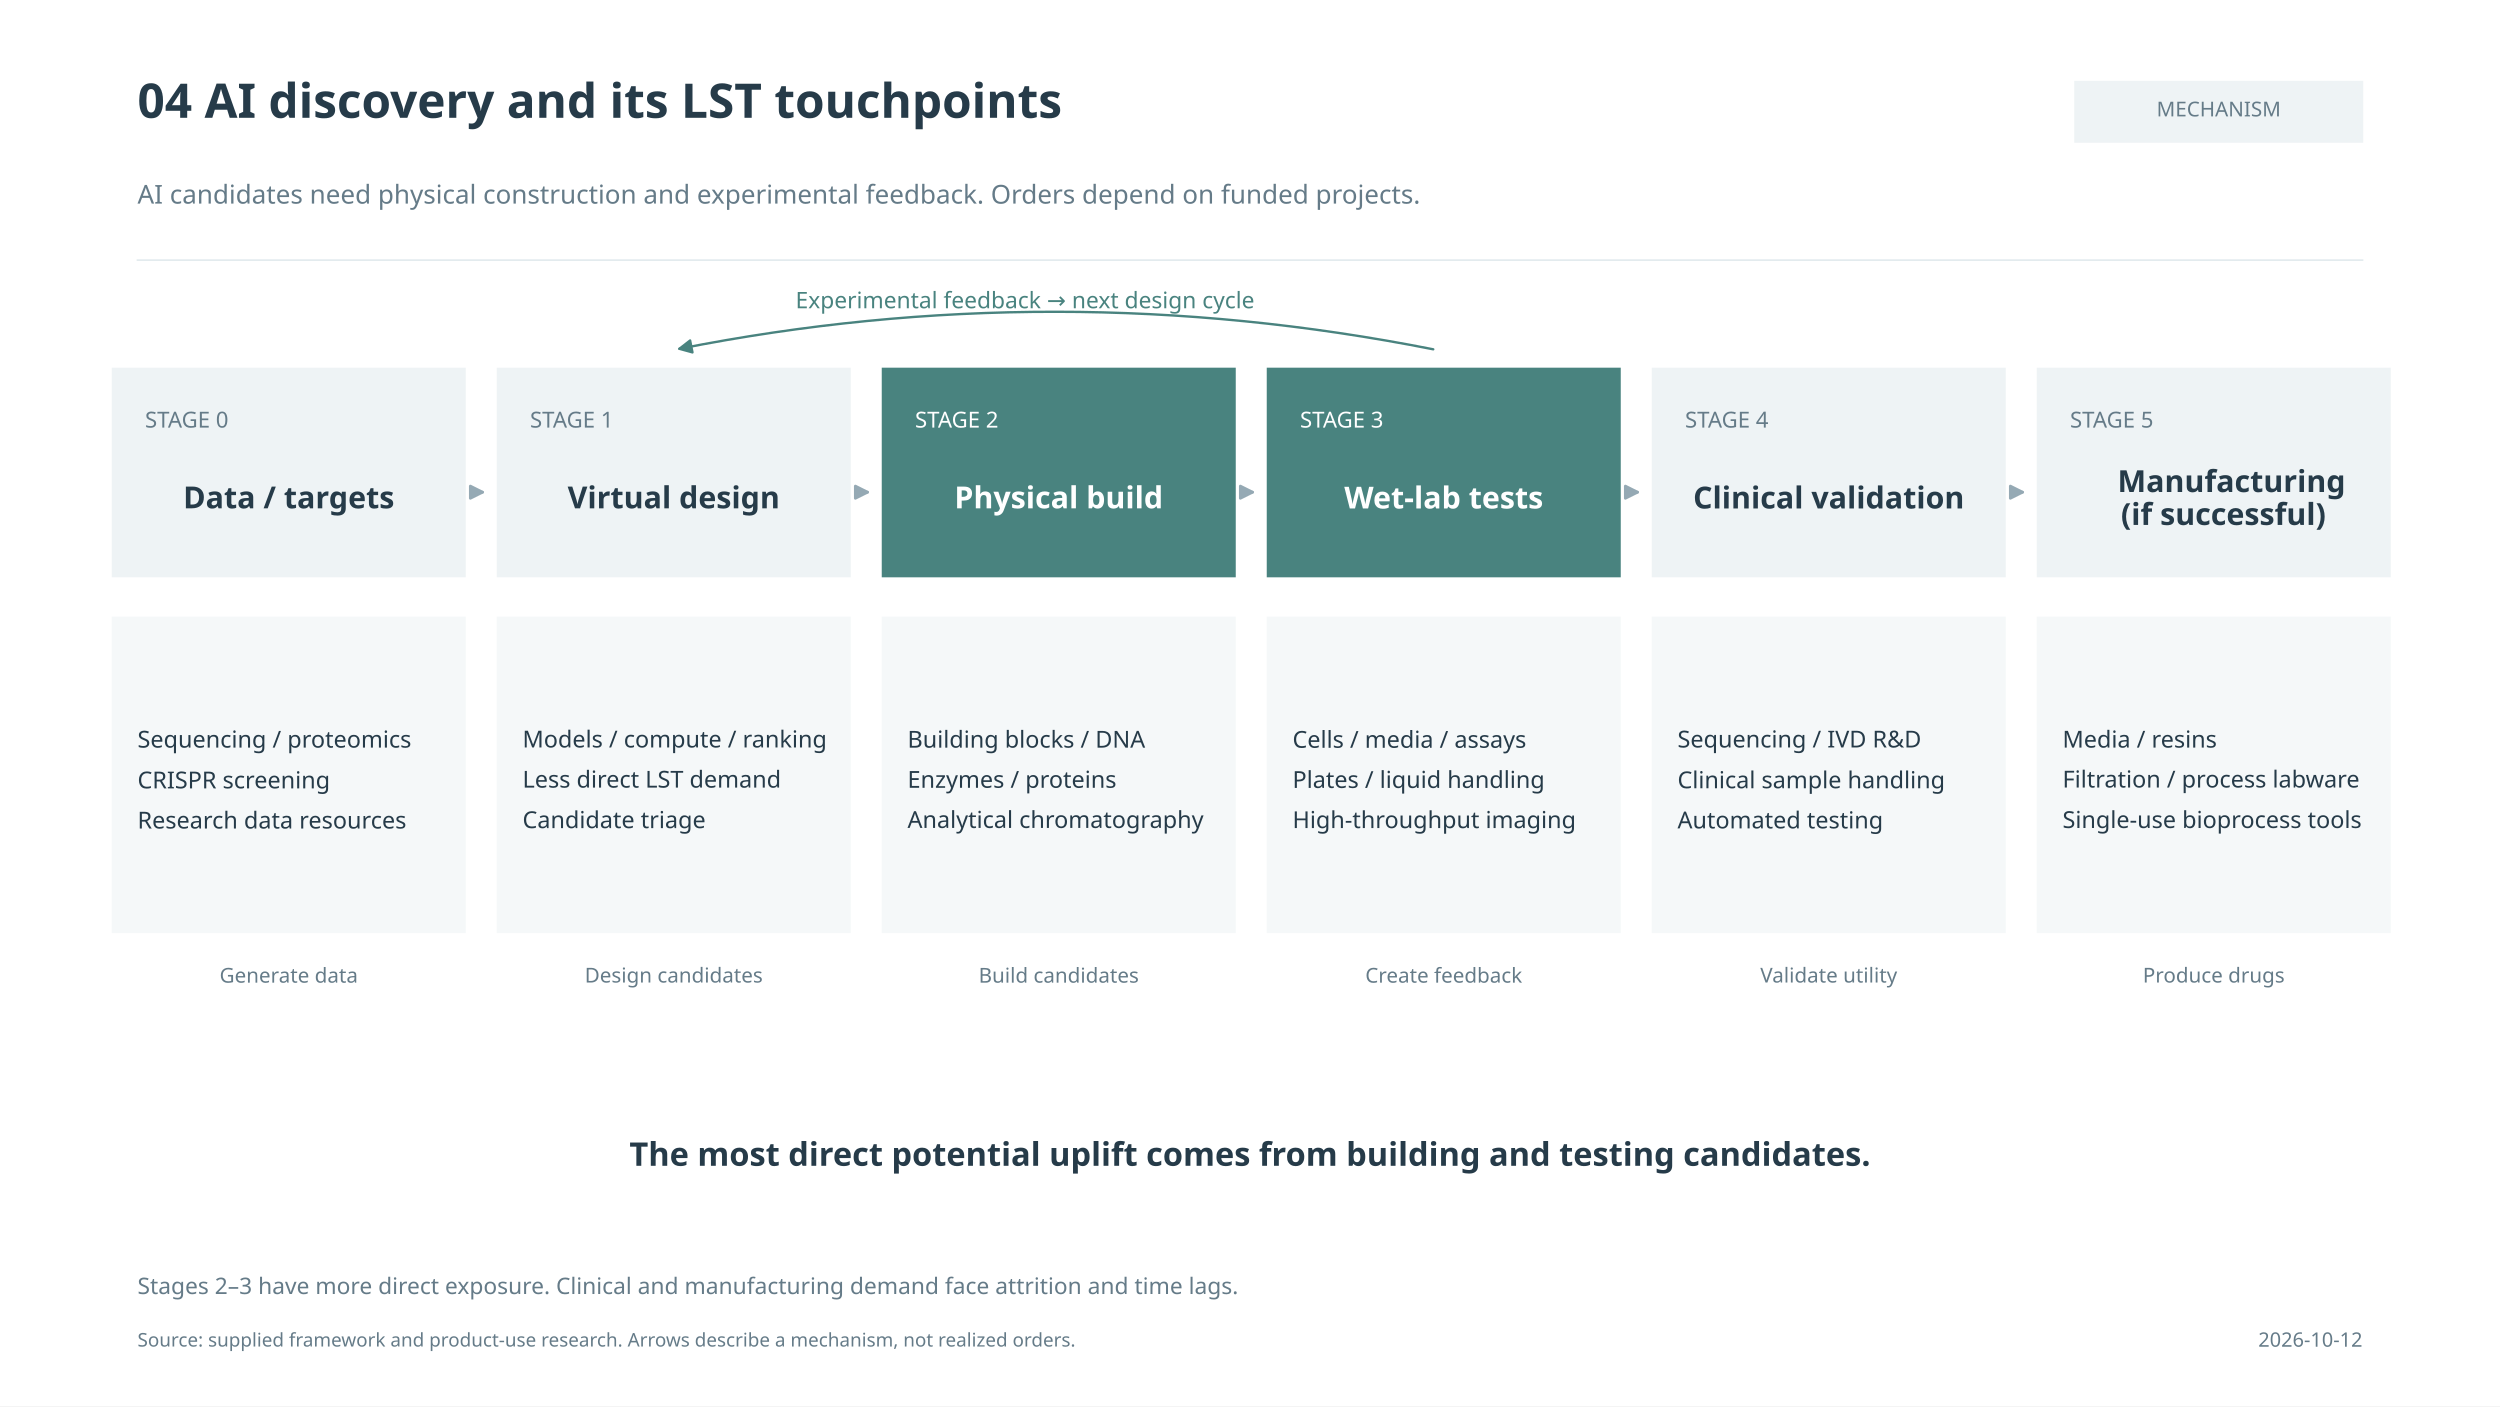
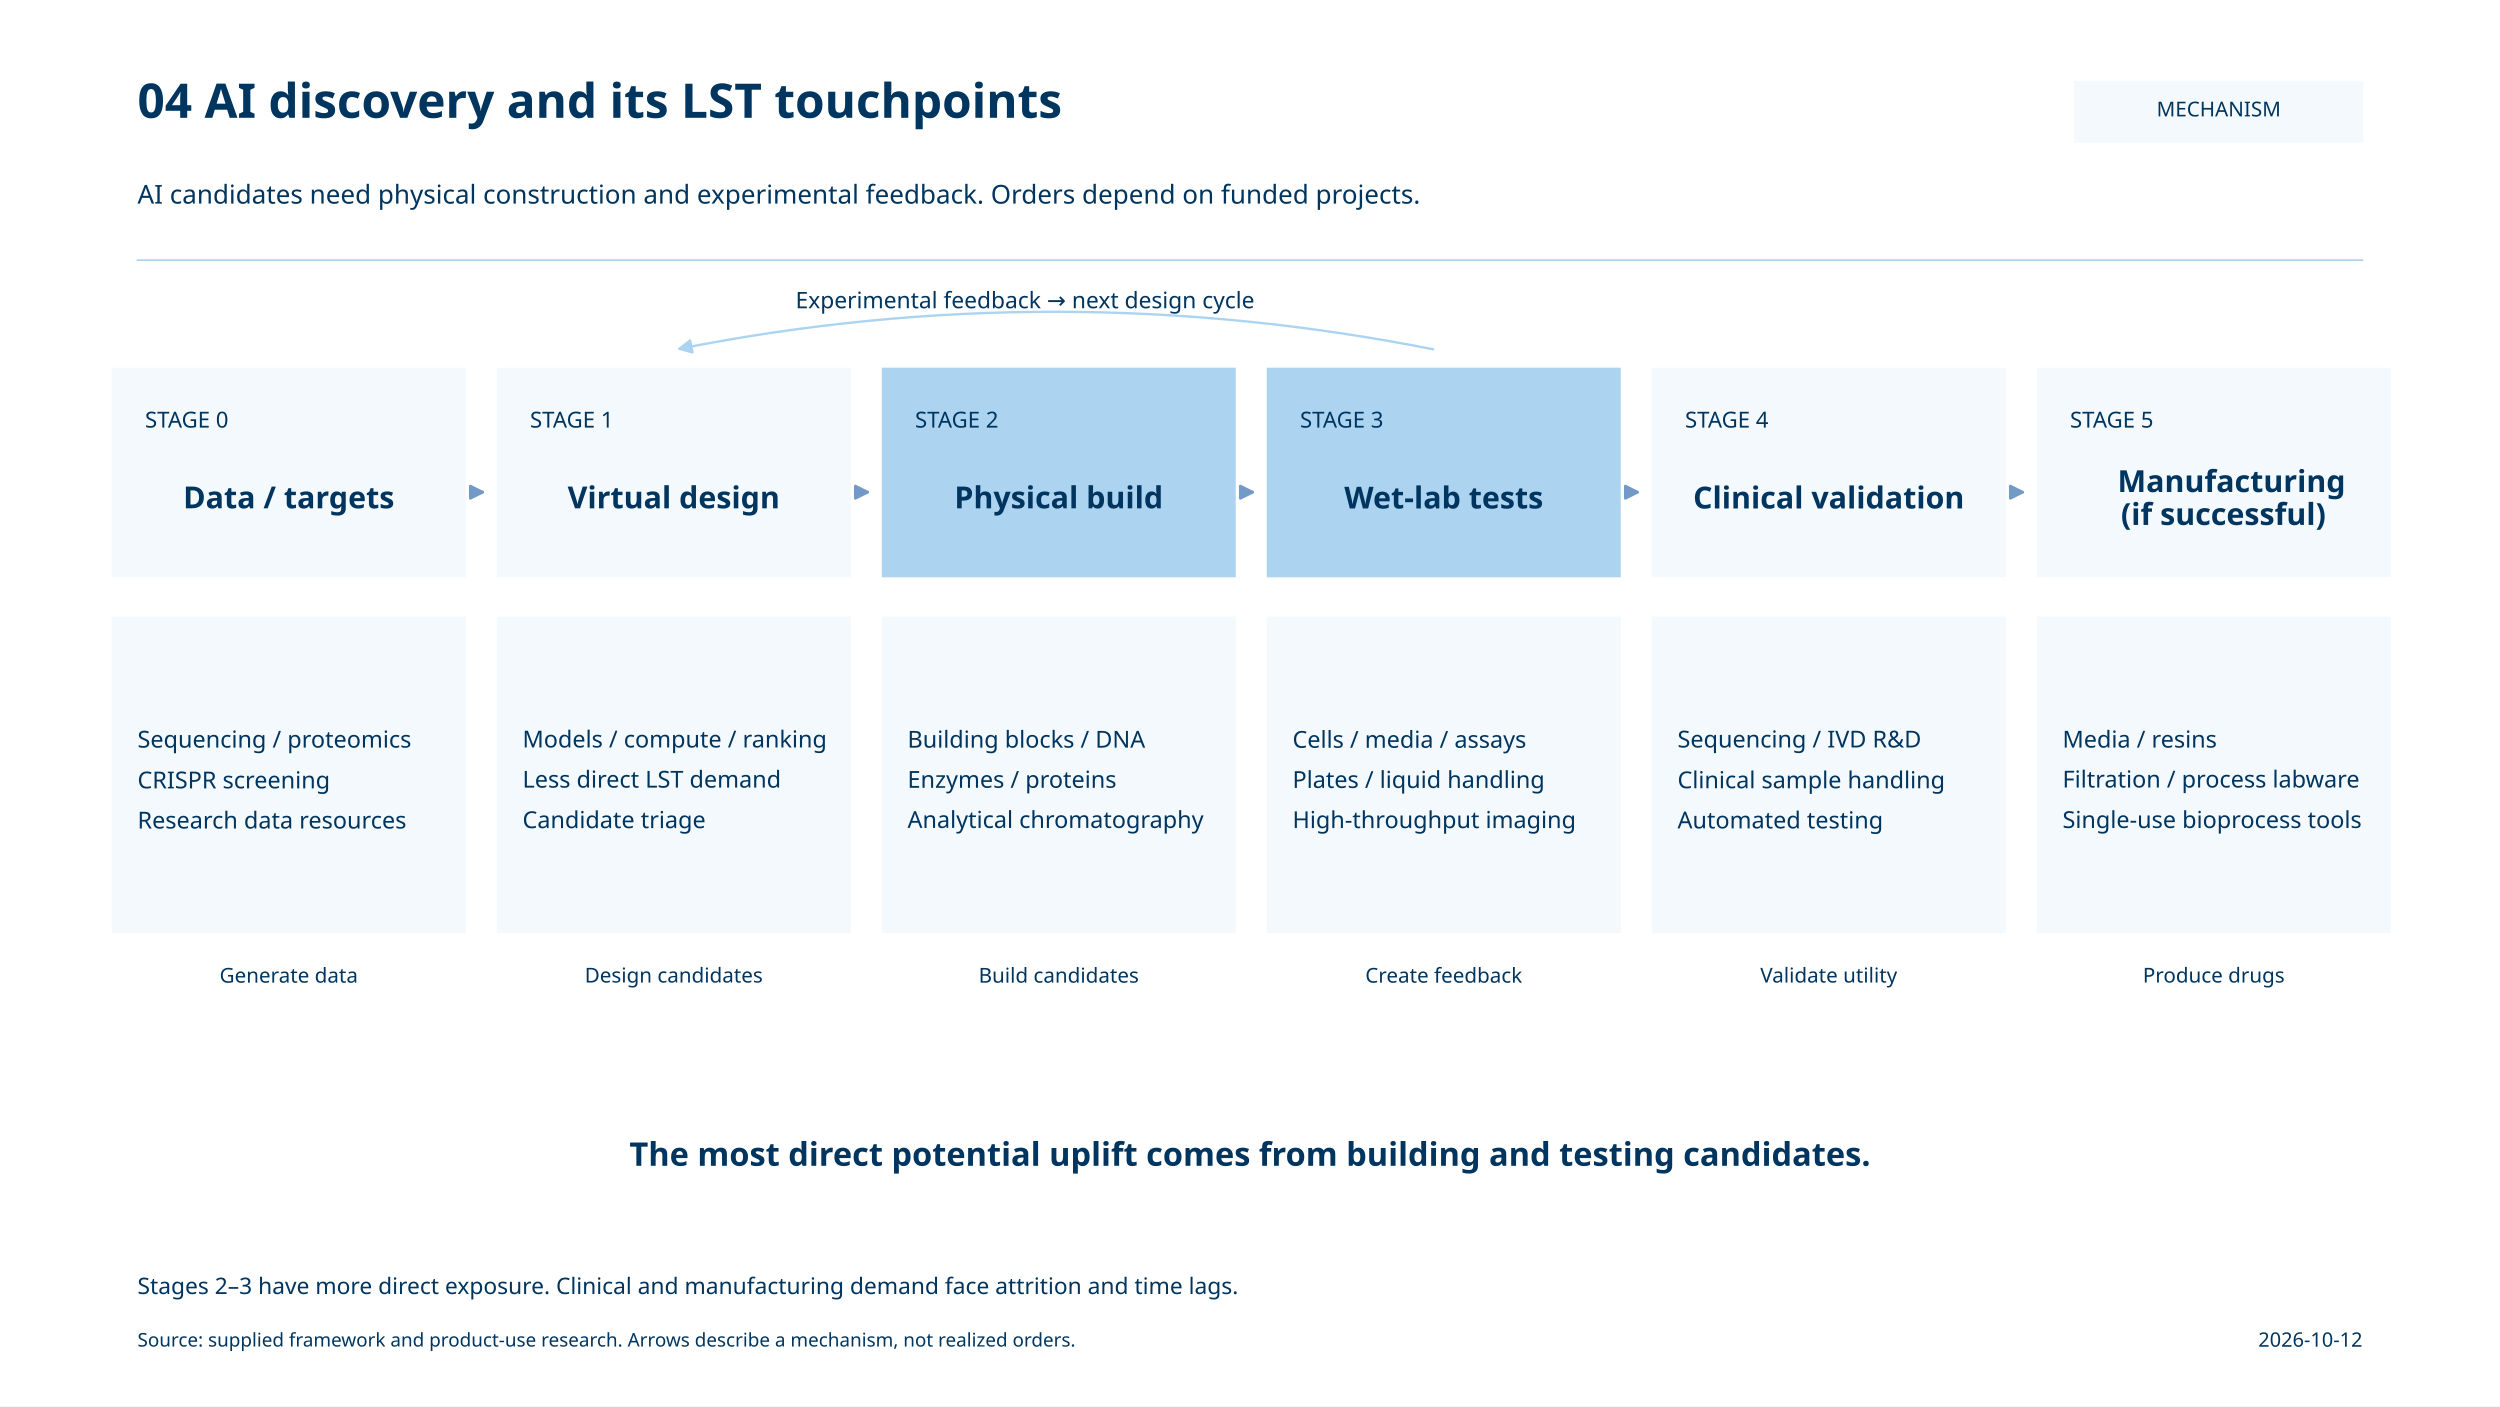
<svg xmlns="http://www.w3.org/2000/svg" width="1152pt" height="648pt" viewBox="0 0 1152 648" version="1.1">
  <defs>
    <style type="text/css">*{stroke-linejoin: round; stroke-linecap: butt}</style>
  </defs>
  <g id="figure_1">
    <g id="patch_1">
      <path d="M 0 648  L 1152 648  L 1152 0  L 0 0  z " style="fill: #ffffff" />
    </g>
    <g id="patch_2">
-       <path d="M 956.16 65.448  L 1088.64 65.448  L 1088.64 37.584  L 956.16 37.584  z " style="fill: #eef3f5; stroke: #eef3f5; stroke-width: 0.7; stroke-linejoin: miter" />
+       <path d="M 956.16 65.448  L 1088.64 65.448  L 1088.64 37.584  L 956.16 37.584  z " style="fill: #F4F9FD; stroke: #F4F9FD; stroke-width: 0.7; stroke-linejoin: miter" />
    </g>
    <g id="patch_3">
-       <path d="M 51.84 265.68  L 214.272 265.68  L 214.272 169.776  L 51.84 169.776  z " style="fill: #eef3f5; stroke: #eef3f5; stroke-width: 0.7; stroke-linejoin: miter" />
+       <path d="M 51.84 265.68  L 214.272 265.68  L 214.272 169.776  L 51.84 169.776  z " style="fill: #F4F9FD; stroke: #F4F9FD; stroke-width: 0.7; stroke-linejoin: miter" />
    </g>
    <g id="patch_4">
-       <path d="M 51.84 429.624  L 214.272 429.624  L 214.272 284.472  L 51.84 284.472  z " style="fill: #f5f8f9; stroke: #f5f8f9; stroke-width: 0.7; stroke-linejoin: miter" />
+       <path d="M 51.84 429.624  L 214.272 429.624  L 214.272 284.472  L 51.84 284.472  z " style="fill: #F4F9FD; stroke: #F4F9FD; stroke-width: 0.7; stroke-linejoin: miter" />
    </g>
    <g id="patch_5">
-       <path d="M 229.248 265.68  L 391.68 265.68  L 391.68 169.776  L 229.248 169.776  z " style="fill: #eef3f5; stroke: #eef3f5; stroke-width: 0.7; stroke-linejoin: miter" />
+       <path d="M 229.248 265.68  L 391.68 265.68  L 391.68 169.776  L 229.248 169.776  z " style="fill: #F4F9FD; stroke: #F4F9FD; stroke-width: 0.7; stroke-linejoin: miter" />
    </g>
    <g id="patch_6">
-       <path d="M 229.248 429.624  L 391.68 429.624  L 391.68 284.472  L 229.248 284.472  z " style="fill: #f5f8f9; stroke: #f5f8f9; stroke-width: 0.7; stroke-linejoin: miter" />
+       <path d="M 229.248 429.624  L 391.68 429.624  L 391.68 284.472  L 229.248 284.472  z " style="fill: #F4F9FD; stroke: #F4F9FD; stroke-width: 0.7; stroke-linejoin: miter" />
    </g>
    <g id="patch_7">
-       <path d="M 406.656 265.68  L 569.088 265.68  L 569.088 169.776  L 406.656 169.776  z " style="fill: #49837f; stroke: #49837f; stroke-width: 0.7; stroke-linejoin: miter" />
+       <path d="M 406.656 265.68  L 569.088 265.68  L 569.088 169.776  L 406.656 169.776  z " style="fill: #ACD4F1; stroke: #ACD4F1; stroke-width: 0.7; stroke-linejoin: miter" />
    </g>
    <g id="patch_8">
-       <path d="M 406.656 429.624  L 569.088 429.624  L 569.088 284.472  L 406.656 284.472  z " style="fill: #f5f8f9; stroke: #f5f8f9; stroke-width: 0.7; stroke-linejoin: miter" />
+       <path d="M 406.656 429.624  L 569.088 429.624  L 569.088 284.472  L 406.656 284.472  z " style="fill: #F4F9FD; stroke: #F4F9FD; stroke-width: 0.7; stroke-linejoin: miter" />
    </g>
    <g id="patch_9">
-       <path d="M 584.064 265.68  L 746.496 265.68  L 746.496 169.776  L 584.064 169.776  z " style="fill: #49837f; stroke: #49837f; stroke-width: 0.7; stroke-linejoin: miter" />
+       <path d="M 584.064 265.68  L 746.496 265.68  L 746.496 169.776  L 584.064 169.776  z " style="fill: #ACD4F1; stroke: #ACD4F1; stroke-width: 0.7; stroke-linejoin: miter" />
    </g>
    <g id="patch_10">
-       <path d="M 584.064 429.624  L 746.496 429.624  L 746.496 284.472  L 584.064 284.472  z " style="fill: #f5f8f9; stroke: #f5f8f9; stroke-width: 0.7; stroke-linejoin: miter" />
+       <path d="M 584.064 429.624  L 746.496 429.624  L 746.496 284.472  L 584.064 284.472  z " style="fill: #F4F9FD; stroke: #F4F9FD; stroke-width: 0.7; stroke-linejoin: miter" />
    </g>
    <g id="patch_11">
-       <path d="M 761.472 265.68  L 923.904 265.68  L 923.904 169.776  L 761.472 169.776  z " style="fill: #eef3f5; stroke: #eef3f5; stroke-width: 0.7; stroke-linejoin: miter" />
+       <path d="M 761.472 265.68  L 923.904 265.68  L 923.904 169.776  L 761.472 169.776  z " style="fill: #F4F9FD; stroke: #F4F9FD; stroke-width: 0.7; stroke-linejoin: miter" />
    </g>
    <g id="patch_12">
-       <path d="M 761.472 429.624  L 923.904 429.624  L 923.904 284.472  L 761.472 284.472  z " style="fill: #f5f8f9; stroke: #f5f8f9; stroke-width: 0.7; stroke-linejoin: miter" />
+       <path d="M 761.472 429.624  L 923.904 429.624  L 923.904 284.472  L 761.472 284.472  z " style="fill: #F4F9FD; stroke: #F4F9FD; stroke-width: 0.7; stroke-linejoin: miter" />
    </g>
    <g id="patch_13">
-       <path d="M 938.88 265.68  L 1101.312 265.68  L 1101.312 169.776  L 938.88 169.776  z " style="fill: #eef3f5; stroke: #eef3f5; stroke-width: 0.7; stroke-linejoin: miter" />
+       <path d="M 938.88 265.68  L 1101.312 265.68  L 1101.312 169.776  L 938.88 169.776  z " style="fill: #F4F9FD; stroke: #F4F9FD; stroke-width: 0.7; stroke-linejoin: miter" />
    </g>
    <g id="patch_14">
-       <path d="M 938.88 429.624  L 1101.312 429.624  L 1101.312 284.472  L 938.88 284.472  z " style="fill: #f5f8f9; stroke: #f5f8f9; stroke-width: 0.7; stroke-linejoin: miter" />
+       <path d="M 938.88 429.624  L 1101.312 429.624  L 1101.312 284.472  L 938.88 284.472  z " style="fill: #F4F9FD; stroke: #F4F9FD; stroke-width: 0.7; stroke-linejoin: miter" />
    </g>
    <g id="patch_15">
-       <path d="M 218.578 226.8  Q 221.187 226.8 222.341 226.8  " style="fill: none; stroke: #95a9b4; stroke-width: 1.3; stroke-linecap: round" />
-       <path d="M 216.741 224  L 222.341 226.8  L 216.741 229.6  z " style="fill: #95a9b4; stroke: #95a9b4; stroke-width: 1.3; stroke-linecap: round" />
+       <path d="M 218.578 226.8  Q 221.187 226.8 222.341 226.8  " style="fill: none; stroke: #7399C6; stroke-width: 1.3; stroke-linecap: round" />
+       <path d="M 216.741 224  L 222.341 226.8  L 216.741 229.6  z " style="fill: #7399C6; stroke: #7399C6; stroke-width: 1.3; stroke-linecap: round" />
    </g>
    <g id="patch_16">
-       <path d="M 395.986 226.8  Q 398.595 226.8 399.749 226.8  " style="fill: none; stroke: #95a9b4; stroke-width: 1.3; stroke-linecap: round" />
-       <path d="M 394.149 224  L 399.749 226.8  L 394.149 229.6  z " style="fill: #95a9b4; stroke: #95a9b4; stroke-width: 1.3; stroke-linecap: round" />
+       <path d="M 395.986 226.8  Q 398.595 226.8 399.749 226.8  " style="fill: none; stroke: #7399C6; stroke-width: 1.3; stroke-linecap: round" />
+       <path d="M 394.149 224  L 399.749 226.8  L 394.149 229.6  z " style="fill: #7399C6; stroke: #7399C6; stroke-width: 1.3; stroke-linecap: round" />
    </g>
    <g id="patch_17">
-       <path d="M 573.394 226.8  Q 576.003 226.8 577.157 226.8  " style="fill: none; stroke: #95a9b4; stroke-width: 1.3; stroke-linecap: round" />
-       <path d="M 571.557 224  L 577.157 226.8  L 571.557 229.6  z " style="fill: #95a9b4; stroke: #95a9b4; stroke-width: 1.3; stroke-linecap: round" />
+       <path d="M 573.394 226.8  Q 576.003 226.8 577.157 226.8  " style="fill: none; stroke: #7399C6; stroke-width: 1.3; stroke-linecap: round" />
+       <path d="M 571.557 224  L 577.157 226.8  L 571.557 229.6  z " style="fill: #7399C6; stroke: #7399C6; stroke-width: 1.3; stroke-linecap: round" />
    </g>
    <g id="patch_18">
-       <path d="M 750.803 226.8  Q 753.411 226.8 754.565 226.8  " style="fill: none; stroke: #95a9b4; stroke-width: 1.3; stroke-linecap: round" />
-       <path d="M 748.965 224  L 754.565 226.8  L 748.965 229.6  z " style="fill: #95a9b4; stroke: #95a9b4; stroke-width: 1.3; stroke-linecap: round" />
+       <path d="M 750.803 226.8  Q 753.411 226.8 754.565 226.8  " style="fill: none; stroke: #7399C6; stroke-width: 1.3; stroke-linecap: round" />
+       <path d="M 748.965 224  L 754.565 226.8  L 748.965 229.6  z " style="fill: #7399C6; stroke: #7399C6; stroke-width: 1.3; stroke-linecap: round" />
    </g>
    <g id="patch_19">
-       <path d="M 928.211 226.8  Q 930.819 226.8 931.973 226.8  " style="fill: none; stroke: #95a9b4; stroke-width: 1.3; stroke-linecap: round" />
-       <path d="M 926.373 224  L 931.973 226.8  L 926.373 229.6  z " style="fill: #95a9b4; stroke: #95a9b4; stroke-width: 1.3; stroke-linecap: round" />
+       <path d="M 928.211 226.8  Q 930.819 226.8 931.973 226.8  " style="fill: none; stroke: #7399C6; stroke-width: 1.3; stroke-linecap: round" />
+       <path d="M 926.373 224  L 931.973 226.8  L 926.373 229.6  z " style="fill: #7399C6; stroke: #7399C6; stroke-width: 1.3; stroke-linecap: round" />
    </g>
    <g id="patch_20">
-       <path d="M 660.439 160.962  Q 486.144 126.491 313.055 160.723  " style="fill: none; stroke: #49837f; stroke-width: 1.1; stroke-linecap: round" />
-       <path d="M 319.092 162.384  L 313.055 160.723  L 318.005 156.89  z " style="fill: #49837f; stroke: #49837f; stroke-width: 1.1; stroke-linecap: round" />
+       <path d="M 660.439 160.962  Q 486.144 126.491 313.055 160.723  " style="fill: none; stroke: #ACD4F1; stroke-width: 1.1; stroke-linecap: round" />
+       <path d="M 319.092 162.384  L 313.055 160.723  L 318.005 156.89  z " style="fill: #ACD4F1; stroke: #ACD4F1; stroke-width: 1.1; stroke-linecap: round" />
    </g>
    <g id="line2d_1">
-       <path d="M 63.36 119.88  L 1088.64 119.88  " style="fill: none; stroke: #e3ebee; stroke-width: 0.8; stroke-linecap: square" />
+       <path d="M 63.36 119.88  L 1088.64 119.88  " style="fill: none; stroke: #ACD4F1; stroke-width: 0.8; stroke-linecap: square" />
    </g>
    <g id="text_1">
-       <text style="font-weight: 700; font-size: 22px; font-family: 'Arial Unicode MS'; text-anchor: start; fill: #263b49" x="63.36" y="54.298" transform="rotate(-0 63.36 54.29766)">04  AI discovery and its LST touchpoints</text>
+       <text style="font-weight: 700; font-size: 22px; font-family: 'Arial Unicode MS'; text-anchor: start; fill: #00355F" x="63.36" y="54.298" transform="rotate(-0 63.36 54.29766)">04  AI discovery and its LST touchpoints</text>
    </g>
    <g id="text_2">
-       <text style="font-size: 9.5px; font-family: 'Arial Unicode MS'; text-anchor: middle; fill: #657b88" x="1022.4" y="53.646" transform="rotate(-0 1022.4 53.64567)">MECHANISM</text>
+       <text style="font-size: 9.5px; font-family: 'Arial Unicode MS'; text-anchor: middle; fill: #00355F" x="1022.4" y="53.646" transform="rotate(-0 1022.4 53.64567)">MECHANISM</text>
    </g>
    <g id="text_3">
-       <text style="font-size: 12px; font-family: 'Arial Unicode MS'; text-anchor: start; fill: #657b88" x="63.36" y="93.828" transform="rotate(-0 63.36 93.82781)">AI candidates need physical construction and experimental feedback. Orders depend on funded projects.</text>
+       <text style="font-size: 12px; font-family: 'Arial Unicode MS'; text-anchor: start; fill: #00355F" x="63.36" y="93.828" transform="rotate(-0 63.36 93.82781)">AI candidates need physical construction and experimental feedback. Orders depend on funded projects.</text>
    </g>
    <g id="text_4">
-       <text style="font-size: 10.5px; font-family: 'Arial Unicode MS'; text-anchor: start; fill: #657b88" x="63.36" y="596.287" transform="rotate(-0 63.36 596.2873)">Stages 2–3 have more direct exposure. Clinical and manufacturing demand face attrition and time lags.</text>
+       <text style="font-size: 10.5px; font-family: 'Arial Unicode MS'; text-anchor: start; fill: #00355F" x="63.36" y="596.287" transform="rotate(-0 63.36 596.2873)">Stages 2–3 have more direct exposure. Clinical and manufacturing demand face attrition and time lags.</text>
    </g>
    <g id="text_5">
-       <text style="font-size: 8.7px; font-family: 'Arial Unicode MS'; text-anchor: start; fill: #657b88" x="63.36" y="620.492" transform="rotate(-0 63.36 620.4921)">Source: supplied framework and product-use research. Arrows describe a mechanism, not realized orders.</text>
+       <text style="font-size: 8.7px; font-family: 'Arial Unicode MS'; text-anchor: start; fill: #00355F" x="63.36" y="620.492" transform="rotate(-0 63.36 620.4921)">Source: supplied framework and product-use research. Arrows describe a mechanism, not realized orders.</text>
    </g>
    <g id="text_6">
-       <text style="font-size: 9.2px; font-family: 'Arial Unicode MS'; text-anchor: end; fill: #657b88" x="1088.64" y="620.568" transform="rotate(-0 1088.64 620.5682)">2026-10-12</text>
+       <text style="font-size: 9.2px; font-family: 'Arial Unicode MS'; text-anchor: end; fill: #00355F" x="1088.64" y="620.568" transform="rotate(-0 1088.64 620.5682)">2026-10-12</text>
    </g>
    <g id="text_7">
-       <text style="font-size: 10.2px; font-family: 'Arial Unicode MS'; text-anchor: start; fill: #657b88" x="66.816" y="197.034" transform="rotate(-0 66.816 197.0345)">STAGE 0</text>
+       <text style="font-size: 10.2px; font-family: 'Arial Unicode MS'; text-anchor: start; fill: #00355F" x="66.816" y="197.034" transform="rotate(-0 66.816 197.0345)">STAGE 0</text>
    </g>
    <g id="text_8">
-       <text style="font-weight: 700; font-size: 14px; font-family: 'Arial Unicode MS'; text-anchor: middle; fill: #263b49" x="133.056" y="234.228" transform="rotate(-0 133.056 234.2285)">Data / targets</text>
+       <text style="font-weight: 700; font-size: 14px; font-family: 'Arial Unicode MS'; text-anchor: middle; fill: #00355F" x="133.056" y="234.228" transform="rotate(-0 133.056 234.2285)">Data / targets</text>
    </g>
    <g id="text_9">
-       <text style="font-size: 10.8px; font-family: 'Arial Unicode MS'; fill: #263b49" transform="translate(63.36 344.5031)">Sequencing / proteomics</text>
-       <text style="font-size: 10.8px; font-family: 'Arial Unicode MS'; fill: #263b49" transform="translate(63.36 363.2815)">CRISPR screening</text>
-       <text style="font-size: 10.8px; font-family: 'Arial Unicode MS'; fill: #263b49" transform="translate(63.36 381.7834)">Research data resources</text>
+       <text style="font-size: 10.8px; font-family: 'Arial Unicode MS'; fill: #00355F" transform="translate(63.36 344.5031)">Sequencing / proteomics</text>
+       <text style="font-size: 10.8px; font-family: 'Arial Unicode MS'; fill: #00355F" transform="translate(63.36 363.2815)">CRISPR screening</text>
+       <text style="font-size: 10.8px; font-family: 'Arial Unicode MS'; fill: #00355F" transform="translate(63.36 381.7834)">Research data resources</text>
    </g>
    <g id="text_10">
-       <text style="font-size: 9.5px; font-family: 'Arial Unicode MS'; text-anchor: middle; fill: #657b88" x="133.056" y="452.814" transform="rotate(-0 133.056 452.8137)">Generate data</text>
+       <text style="font-size: 9.5px; font-family: 'Arial Unicode MS'; text-anchor: middle; fill: #00355F" x="133.056" y="452.814" transform="rotate(-0 133.056 452.8137)">Generate data</text>
    </g>
    <g id="text_11">
-       <text style="font-size: 10.2px; font-family: 'Arial Unicode MS'; text-anchor: start; fill: #657b88" x="244.224" y="197.034" transform="rotate(-0 244.224 197.0345)">STAGE 1</text>
+       <text style="font-size: 10.2px; font-family: 'Arial Unicode MS'; text-anchor: start; fill: #00355F" x="244.224" y="197.034" transform="rotate(-0 244.224 197.0345)">STAGE 1</text>
    </g>
    <g id="text_12">
-       <text style="font-weight: 700; font-size: 14px; font-family: 'Arial Unicode MS'; text-anchor: middle; fill: #263b49" x="310.464" y="234.228" transform="rotate(-0 310.464 234.2285)">Virtual design</text>
+       <text style="font-weight: 700; font-size: 14px; font-family: 'Arial Unicode MS'; text-anchor: middle; fill: #00355F" x="310.464" y="234.228" transform="rotate(-0 310.464 234.2285)">Virtual design</text>
    </g>
    <g id="text_13">
-       <text style="font-size: 10.8px; font-family: 'Arial Unicode MS'; fill: #263b49" transform="translate(240.768 344.4373)">Models / compute / ranking</text>
-       <text style="font-size: 10.8px; font-family: 'Arial Unicode MS'; fill: #263b49" transform="translate(240.768 362.9392)">Less direct LST demand</text>
-       <text style="font-size: 10.8px; font-family: 'Arial Unicode MS'; fill: #263b49" transform="translate(240.768 381.6011)">Candidate triage</text>
+       <text style="font-size: 10.8px; font-family: 'Arial Unicode MS'; fill: #00355F" transform="translate(240.768 344.4373)">Models / compute / ranking</text>
+       <text style="font-size: 10.8px; font-family: 'Arial Unicode MS'; fill: #00355F" transform="translate(240.768 362.9392)">Less direct LST demand</text>
+       <text style="font-size: 10.8px; font-family: 'Arial Unicode MS'; fill: #00355F" transform="translate(240.768 381.6011)">Candidate triage</text>
    </g>
    <g id="text_14">
-       <text style="font-size: 9.5px; font-family: 'Arial Unicode MS'; text-anchor: middle; fill: #657b88" x="310.464" y="452.762" transform="rotate(-0 310.464 452.7625)">Design candidates</text>
+       <text style="font-size: 9.5px; font-family: 'Arial Unicode MS'; text-anchor: middle; fill: #00355F" x="310.464" y="452.762" transform="rotate(-0 310.464 452.7625)">Design candidates</text>
    </g>
    <g id="text_15">
-       <text style="font-size: 10.2px; font-family: 'Arial Unicode MS'; text-anchor: start; fill: #ffffff" x="421.632" y="197.034" transform="rotate(-0 421.632 197.0345)">STAGE 2</text>
+       <text style="font-size: 10.2px; font-family: &quot;Arial Unicode MS&quot;; text-anchor: start; fill: rgb(0, 53, 95);" x="421.632" y="197.034" transform="rotate(-0 421.632 197.0345)">STAGE 2</text>
    </g>
    <g id="text_16">
-       <text style="font-weight: 700; font-size: 14px; font-family: 'Arial Unicode MS'; text-anchor: middle; fill: #ffffff" x="487.872" y="234.228" transform="rotate(-0 487.872 234.2285)">Physical build</text>
+       <text style="font-weight: 700; font-size: 14px; font-family: &quot;Arial Unicode MS&quot;; text-anchor: middle; fill: rgb(0, 53, 95);" x="487.872" y="234.228" transform="rotate(-0 487.872 234.2285)">Physical build</text>
    </g>
    <g id="text_17">
-       <text style="font-size: 10.8px; font-family: 'Arial Unicode MS'; fill: #263b49" transform="translate(418.176 344.5173)">Building blocks / DNA</text>
-       <text style="font-size: 10.8px; font-family: 'Arial Unicode MS'; fill: #263b49" transform="translate(418.176 363.0192)">Enzymes / proteins</text>
-       <text style="font-size: 10.8px; font-family: 'Arial Unicode MS'; fill: #263b49" transform="translate(418.176 381.5211)">Analytical chromatography</text>
+       <text style="font-size: 10.8px; font-family: 'Arial Unicode MS'; fill: #00355F" transform="translate(418.176 344.5173)">Building blocks / DNA</text>
+       <text style="font-size: 10.8px; font-family: 'Arial Unicode MS'; fill: #00355F" transform="translate(418.176 363.0192)">Enzymes / proteins</text>
+       <text style="font-size: 10.8px; font-family: 'Arial Unicode MS'; fill: #00355F" transform="translate(418.176 381.5211)">Analytical chromatography</text>
    </g>
    <g id="text_18">
-       <text style="font-size: 9.5px; font-family: 'Arial Unicode MS'; text-anchor: middle; fill: #657b88" x="487.872" y="452.814" transform="rotate(-0 487.872 452.8137)">Build candidates</text>
+       <text style="font-size: 9.5px; font-family: 'Arial Unicode MS'; text-anchor: middle; fill: #00355F" x="487.872" y="452.814" transform="rotate(-0 487.872 452.8137)">Build candidates</text>
    </g>
    <g id="text_19">
-       <text style="font-size: 10.2px; font-family: 'Arial Unicode MS'; text-anchor: start; fill: #ffffff" x="599.04" y="197.034" transform="rotate(-0 599.04 197.0345)">STAGE 3</text>
+       <text style="font-size: 10.2px; font-family: &quot;Arial Unicode MS&quot;; text-anchor: start; fill: rgb(0, 53, 95);" x="599.04" y="197.034" transform="rotate(-0 599.04 197.0345)">STAGE 3</text>
    </g>
    <g id="text_20">
-       <text style="font-weight: 700; font-size: 14px; font-family: 'Arial Unicode MS'; text-anchor: middle; fill: #ffffff" x="665.28" y="234.304" transform="rotate(-0 665.28 234.3039)">Wet-lab tests</text>
+       <text style="font-weight: 700; font-size: 14px; font-family: &quot;Arial Unicode MS&quot;; text-anchor: middle; fill: rgb(0, 53, 95);" x="665.28" y="234.304" transform="rotate(-0 665.28 234.3039)">Wet-lab tests</text>
    </g>
    <g id="text_21">
-       <text style="font-size: 10.8px; font-family: 'Arial Unicode MS'; fill: #263b49" transform="translate(595.584 344.5831)">Cells / media / assays</text>
-       <text style="font-size: 10.8px; font-family: 'Arial Unicode MS'; fill: #263b49" transform="translate(595.584 363.085)">Plates / liquid handling</text>
-       <text style="font-size: 10.8px; font-family: 'Arial Unicode MS'; fill: #263b49" transform="translate(595.584 381.587)">High-throughput imaging</text>
+       <text style="font-size: 10.8px; font-family: 'Arial Unicode MS'; fill: #00355F" transform="translate(595.584 344.5831)">Cells / media / assays</text>
+       <text style="font-size: 10.8px; font-family: 'Arial Unicode MS'; fill: #00355F" transform="translate(595.584 363.085)">Plates / liquid handling</text>
+       <text style="font-size: 10.8px; font-family: 'Arial Unicode MS'; fill: #00355F" transform="translate(595.584 381.587)">High-throughput imaging</text>
    </g>
    <g id="text_22">
-       <text style="font-size: 9.5px; font-family: 'Arial Unicode MS'; text-anchor: middle; fill: #657b88" x="665.28" y="452.814" transform="rotate(-0 665.28 452.8137)">Create feedback</text>
+       <text style="font-size: 9.5px; font-family: 'Arial Unicode MS'; text-anchor: middle; fill: #00355F" x="665.28" y="452.814" transform="rotate(-0 665.28 452.8137)">Create feedback</text>
    </g>
    <g id="text_23">
-       <text style="font-size: 10.2px; font-family: 'Arial Unicode MS'; text-anchor: start; fill: #657b88" x="776.448" y="197.034" transform="rotate(-0 776.448 197.0345)">STAGE 4</text>
+       <text style="font-size: 10.2px; font-family: 'Arial Unicode MS'; text-anchor: start; fill: #00355F" x="776.448" y="197.034" transform="rotate(-0 776.448 197.0345)">STAGE 4</text>
    </g>
    <g id="text_24">
-       <text style="font-weight: 700; font-size: 14px; font-family: 'Arial Unicode MS'; text-anchor: middle; fill: #263b49" x="842.688" y="234.304" transform="rotate(-0 842.688 234.3039)">Clinical validation</text>
+       <text style="font-weight: 700; font-size: 14px; font-family: 'Arial Unicode MS'; text-anchor: middle; fill: #00355F" x="842.688" y="234.304" transform="rotate(-0 842.688 234.3039)">Clinical validation</text>
    </g>
    <g id="text_25">
-       <text style="font-size: 10.8px; font-family: 'Arial Unicode MS'; fill: #263b49" transform="translate(772.992 344.4449)">Sequencing / IVD R&amp;D</text>
-       <text style="font-size: 10.8px; font-family: 'Arial Unicode MS'; fill: #263b49" transform="translate(772.992 363.2232)">Clinical sample handling</text>
-       <text style="font-size: 10.8px; font-family: 'Arial Unicode MS'; fill: #263b49" transform="translate(772.992 381.7252)">Automated testing</text>
+       <text style="font-size: 10.8px; font-family: 'Arial Unicode MS'; fill: #00355F" transform="translate(772.992 344.4449)">Sequencing / IVD R&amp;D</text>
+       <text style="font-size: 10.8px; font-family: 'Arial Unicode MS'; fill: #00355F" transform="translate(772.992 363.2232)">Clinical sample handling</text>
+       <text style="font-size: 10.8px; font-family: 'Arial Unicode MS'; fill: #00355F" transform="translate(772.992 381.7252)">Automated testing</text>
    </g>
    <g id="text_26">
-       <text style="font-size: 9.5px; font-family: 'Arial Unicode MS'; text-anchor: middle; fill: #657b88" x="842.688" y="452.762" transform="rotate(-0 842.688 452.7625)">Validate utility</text>
+       <text style="font-size: 9.5px; font-family: 'Arial Unicode MS'; text-anchor: middle; fill: #00355F" x="842.688" y="452.762" transform="rotate(-0 842.688 452.7625)">Validate utility</text>
    </g>
    <g id="text_27">
-       <text style="font-size: 10.2px; font-family: 'Arial Unicode MS'; text-anchor: start; fill: #657b88" x="953.856" y="197.034" transform="rotate(-0 953.856 197.0345)">STAGE 5</text>
+       <text style="font-size: 10.2px; font-family: 'Arial Unicode MS'; text-anchor: start; fill: #00355F" x="953.856" y="197.034" transform="rotate(-0 953.856 197.0345)">STAGE 5</text>
    </g>
    <g id="text_28">
-       <text style="font-weight: 700; font-size: 14px; font-family: 'Arial Unicode MS'; fill: #263b49" transform="translate(975.7412 226.7288)">Manufacturing</text>
-       <text style="font-weight: 700; font-size: 14px; font-family: 'Arial Unicode MS'; fill: #263b49" transform="translate(977.3118 241.8987)">(if successful)</text>
+       <text style="font-weight: 700; font-size: 14px; font-family: 'Arial Unicode MS'; fill: #00355F" transform="translate(975.7412 226.7288)">Manufacturing</text>
+       <text style="font-weight: 700; font-size: 14px; font-family: 'Arial Unicode MS'; fill: #00355F" transform="translate(977.3118 241.8987)">(if successful)</text>
    </g>
    <g id="text_29">
-       <text style="font-size: 10.8px; font-family: 'Arial Unicode MS'; fill: #263b49" transform="translate(950.4 344.4955)">Media / resins</text>
-       <text style="font-size: 10.8px; font-family: 'Arial Unicode MS'; fill: #263b49" transform="translate(950.4 362.881)">Filtration / process labware</text>
-       <text style="font-size: 10.8px; font-family: 'Arial Unicode MS'; fill: #263b49" transform="translate(950.4 381.5429)">Single-use bioprocess tools</text>
+       <text style="font-size: 10.8px; font-family: 'Arial Unicode MS'; fill: #00355F" transform="translate(950.4 344.4955)">Media / resins</text>
+       <text style="font-size: 10.8px; font-family: 'Arial Unicode MS'; fill: #00355F" transform="translate(950.4 362.881)">Filtration / process labware</text>
+       <text style="font-size: 10.8px; font-family: 'Arial Unicode MS'; fill: #00355F" transform="translate(950.4 381.5429)">Single-use bioprocess tools</text>
    </g>
    <g id="text_30">
-       <text style="font-size: 9.5px; font-family: 'Arial Unicode MS'; text-anchor: middle; fill: #657b88" x="1020.096" y="452.762" transform="rotate(-0 1020.096 452.7625)">Produce drugs</text>
+       <text style="font-size: 9.5px; font-family: 'Arial Unicode MS'; text-anchor: middle; fill: #00355F" x="1020.096" y="452.762" transform="rotate(-0 1020.096 452.7625)">Produce drugs</text>
    </g>
    <g id="text_31">
-       <text style="font-size: 10.5px; font-family: 'Arial Unicode MS'; text-anchor: middle; fill: #49837f" x="472.32" y="142.039" transform="rotate(-0 472.32 142.0393)">Experimental feedback → next design cycle</text>
+       <text style="font-size: 10.5px; font-family: &quot;Arial Unicode MS&quot;; text-anchor: middle; fill: rgb(0, 53, 95);" x="472.32" y="142.039" transform="rotate(-0 472.32 142.0393)">Experimental feedback → next design cycle</text>
    </g>
    <g id="text_32">
-       <text style="font-weight: 700; font-size: 15px; font-family: 'Arial Unicode MS'; text-anchor: middle; fill: #263b49" x="576" y="537.189" transform="rotate(-0 576 537.1888)">The most direct potential uplift comes from building and testing candidates.</text>
+       <text style="font-weight: 700; font-size: 15px; font-family: 'Arial Unicode MS'; text-anchor: middle; fill: #00355F" x="576" y="537.189" transform="rotate(-0 576 537.1888)">The most direct potential uplift comes from building and testing candidates.</text>
    </g>
  </g>
</svg>
